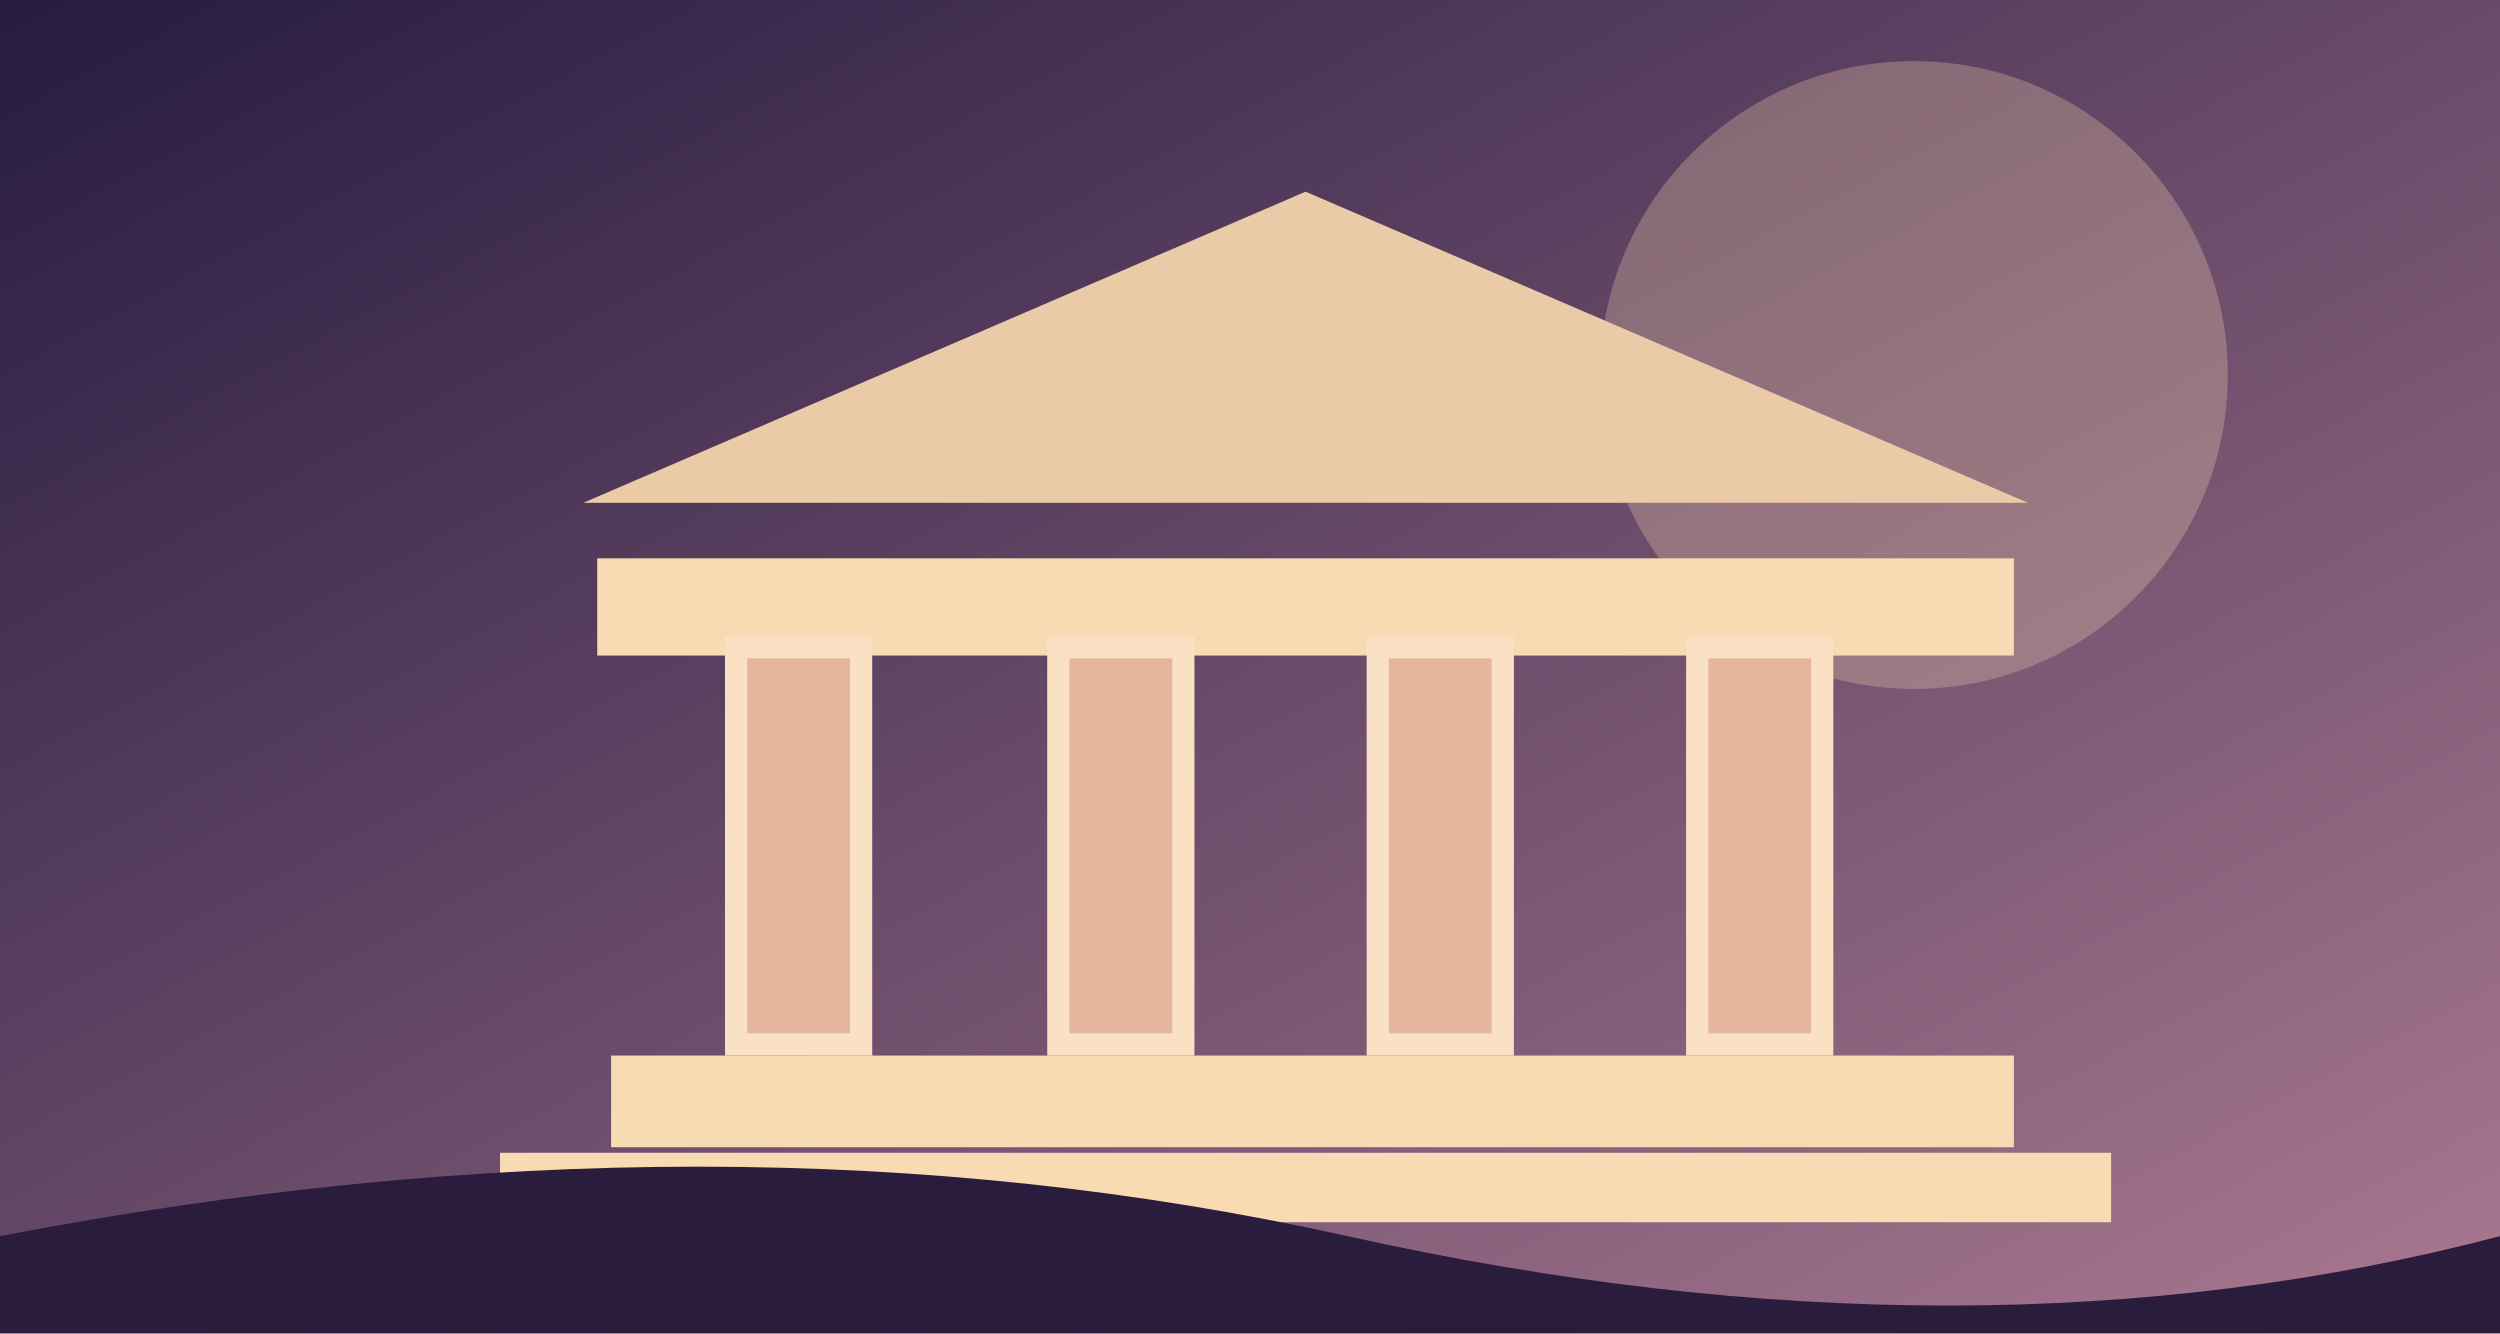
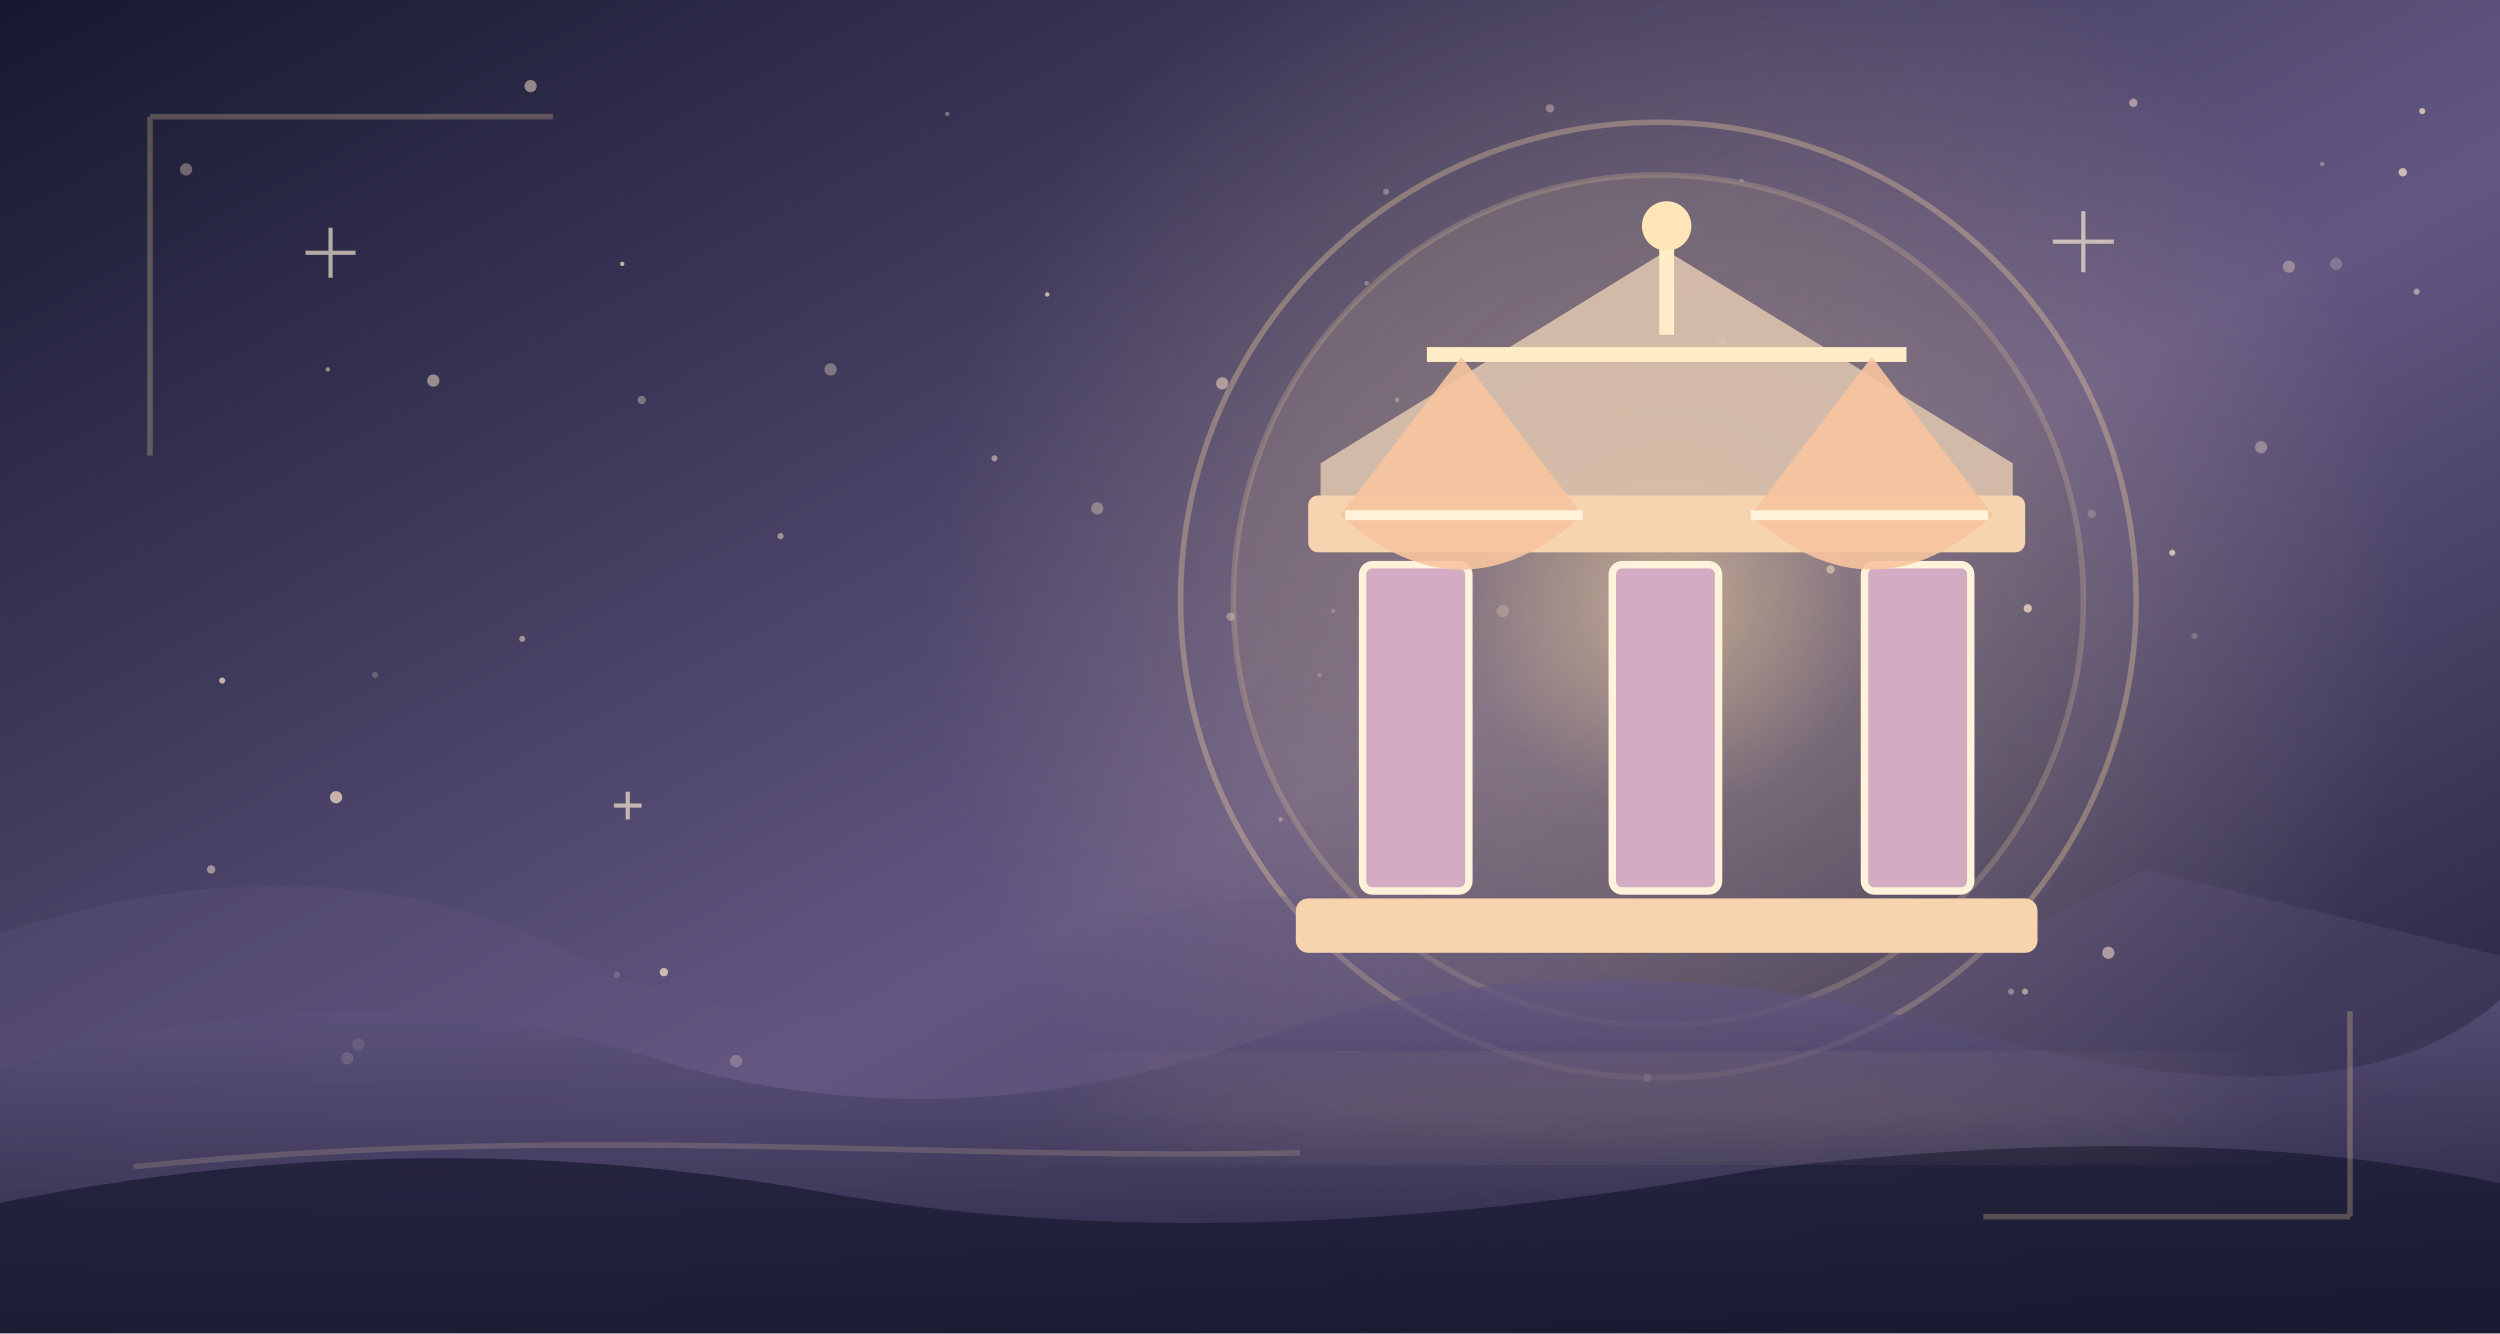
- <svg xmlns="http://www.w3.org/2000/svg" viewBox="0 0 900 480">
+ <svg xmlns="http://www.w3.org/2000/svg" viewBox="0 0 900 480" preserveAspectRatio="xMidYMid slice" role="img" aria-label="Illustrated laws learning world">
  <defs>
-     <linearGradient id="s" x2="1" y2="1">
-       <stop stop-color="#261b41" />
-       <stop offset="1" stop-color="#aa7990" />
+     <linearGradient id="sky" x1="0" y1="0" x2="1" y2="1">
+       <stop stop-color="#16182f" />
+       <stop offset=".56" stop-color="#635782" />
+       <stop offset="1" stop-color="#16182f" />
    </linearGradient>
+     <radialGradient id="glow">
+       <stop stop-color="#fad9a1" stop-opacity=".69" />
+       <stop offset=".28" stop-color="#fad9a1" stop-opacity=".23" />
+       <stop offset="1" stop-color="#fad9a1" stop-opacity="0" />
+     </radialGradient>
+     <linearGradient id="ground" x1="0" y1="0" x2="0" y2="1">
+       <stop stop-color="#635782" stop-opacity=".92" />
+       <stop offset="1" stop-color="#16182f" />
+     </linearGradient>
+     <linearGradient id="panel" x1="0" y1="0" x2="1" y2="1">
+       <stop stop-color="#fad9a1" stop-opacity=".14" />
+       <stop offset="1" stop-color="#16182f" stop-opacity=".15" />
+     </linearGradient>
+     <filter id="soft">
+       <feGaussianBlur stdDeviation="20" />
+     </filter>
  </defs>
-   <path fill="url(#s)" d="M0 0h900v480H0z" />
-   <circle cx="689" cy="135" r="113" fill="#fcd7b1" opacity=".28" />
-   <path d="m210 181 260-112 260 112z" fill="#ebcaa8" />
-   <path d="M215 201h510v35H215zM220 380h505v33H220zM180 415h580v25H180z" fill="#f8dbb2" />
-   <g fill="#e6b59d" stroke="#fbe1c3" stroke-width="8">
-     <path d="M265 233h45v143h-45zM381 233h45v143h-45zM496 233h45v143h-45zM611 233h45v143h-45z" />
+   <rect width="900" height="480" fill="url(#sky)" />
+   <circle cx="601" cy="217" r="268" fill="url(#glow)" />
+   <circle cx="597" cy="216" r="172" fill="none" stroke="#fad9a1" stroke-opacity=".32" stroke-width="2" />
+   <circle cx="597" cy="216" r="153" fill="url(#panel)" stroke="#fad9a1" stroke-opacity=".20" stroke-width="2" />
+   <g>
+     <circle cx="499" cy="69" r="1.1" fill="#ffe6cb" opacity="0.35" />
+     <circle cx="782" cy="199" r="1.1" fill="#ffe6cb" opacity="0.7" />
+     <circle cx="768" cy="37" r="1.5" fill="#ffe6cb" opacity="0.5" />
+     <circle cx="841" cy="95" r="2.2" fill="#ffe6cb" opacity="0.22" />
+     <circle cx="281" cy="193" r="1.1" fill="#ffe6cb" opacity="0.5" />
+     <circle cx="872" cy="40" r="1.1" fill="#ffe6cb" opacity="0.7" />
+     <circle cx="440" cy="138" r="2.2" fill="#ffe6cb" opacity="0.5" />
+     <circle cx="824" cy="96" r="2.2" fill="#ffe6cb" opacity="0.35" />
+     <circle cx="118" cy="133" r="0.8" fill="#ffe6cb" opacity="0.5" />
+     <circle cx="593" cy="388" r="1.5" fill="#ffe6cb" opacity="0.7" />
+     <circle cx="121" cy="287" r="2.2" fill="#ffe6cb" opacity="0.7" />
+     <circle cx="265" cy="382" r="2.2" fill="#ffe6cb" opacity="0.35" />
+     <circle cx="814" cy="161" r="2.2" fill="#ffe6cb" opacity="0.35" />
+     <circle cx="503" cy="144" r="0.8" fill="#ffe6cb" opacity="0.35" />
+     <circle cx="76" cy="313" r="1.5" fill="#ffe6cb" opacity="0.5" />
+     <circle cx="836" cy="59" r="0.8" fill="#ffe6cb" opacity="0.35" />
+     <circle cx="659" cy="205" r="1.5" fill="#ffe6cb" opacity="0.5" />
+     <circle cx="299" cy="133" r="2.2" fill="#ffe6cb" opacity="0.35" />
+     <circle cx="135" cy="243" r="1.1" fill="#ffe6cb" opacity="0.22" />
+     <circle cx="358" cy="165" r="1.1" fill="#ffe6cb" opacity="0.5" />
+     <circle cx="443" cy="222" r="1.5" fill="#ffe6cb" opacity="0.35" />
+     <circle cx="729" cy="357" r="1.1" fill="#ffe6cb" opacity="0.7" />
+     <circle cx="239" cy="350" r="1.5" fill="#ffe6cb" opacity="0.7" />
+     <circle cx="129" cy="376" r="2.2" fill="#ffe6cb" opacity="0.5" />
+     <circle cx="224" cy="95" r="0.8" fill="#ffe6cb" opacity="0.7" />
+     <circle cx="67" cy="61" r="2.2" fill="#ffe6cb" opacity="0.35" />
+     <circle cx="475" cy="243" r="0.8" fill="#ffe6cb" opacity="0.22" />
+     <circle cx="377" cy="106" r="0.8" fill="#ffe6cb" opacity="0.7" />
+     <circle cx="480" cy="220" r="0.8" fill="#ffe6cb" opacity="0.22" />
+     <circle cx="395" cy="183" r="2.2" fill="#ffe6cb" opacity="0.35" />
+     <circle cx="156" cy="137" r="2.2" fill="#ffe6cb" opacity="0.5" />
+     <circle cx="620" cy="123" r="1.5" fill="#ffe6cb" opacity="0.5" />
+     <circle cx="627" cy="65" r="0.8" fill="#ffe6cb" opacity="0.22" />
+     <circle cx="865" cy="62" r="1.5" fill="#ffe6cb" opacity="0.7" />
+     <circle cx="191" cy="31" r="2.2" fill="#ffe6cb" opacity="0.5" />
+     <circle cx="125" cy="381" r="2.2" fill="#ffe6cb" opacity="0.7" />
+     <circle cx="870" cy="105" r="1.1" fill="#ffe6cb" opacity="0.5" />
+     <circle cx="730" cy="219" r="1.5" fill="#ffe6cb" opacity="0.7" />
+     <circle cx="541" cy="220" r="2.2" fill="#ffe6cb" opacity="0.22" />
+     <circle cx="222" cy="351" r="1.1" fill="#ffe6cb" opacity="0.22" />
+     <circle cx="759" cy="343" r="2.2" fill="#ffe6cb" opacity="0.7" />
+     <circle cx="753" cy="185" r="1.5" fill="#ffe6cb" opacity="0.22" />
+     <circle cx="80" cy="245" r="1.1" fill="#ffe6cb" opacity="0.7" />
+     <circle cx="461" cy="295" r="0.8" fill="#ffe6cb" opacity="0.35" />
+     <circle cx="558" cy="39" r="1.5" fill="#ffe6cb" opacity="0.35" />
+     <circle cx="341" cy="41" r="0.8" fill="#ffe6cb" opacity="0.35" />
+     <circle cx="231" cy="144" r="1.5" fill="#ffe6cb" opacity="0.35" />
+     <circle cx="492" cy="102" r="0.8" fill="#ffe6cb" opacity="0.35" />
+     <circle cx="188" cy="230" r="1.1" fill="#ffe6cb" opacity="0.5" />
+     <circle cx="724" cy="357" r="1.1" fill="#ffe6cb" opacity="0.5" />
+     <circle cx="790" cy="229" r="1.1" fill="#ffe6cb" opacity="0.22" />
+     <path d="M119 82v18m-9 -9h18" stroke="#fff1d5" stroke-width="1.5" opacity=".65" />
+     <path d="M750 76v22m-11 -11h22" stroke="#fff1d5" stroke-width="1.5" opacity=".65" />
+     <path d="M226 285v10m-5 -5h10" stroke="#fff1d5" stroke-width="1.5" opacity=".65" />
  </g>
-   <path d="M0 445q260-50 485 0t415 0v35H0z" fill="#2a1c3c" />
+   <path d="M0 336Q118 298 207 344T414 329Q505 310 571 347T772 313L900 344v136H0z" fill="#635782" opacity=".28" />
+   <path d="M0 385Q126 346 232 380T453 374Q568 333 706 371T900 360v120H0z" fill="url(#ground)" opacity=".75" />
+   <path d="M0 433Q150 403 295 429T633 421Q791 402 900 426v54H0z" fill="#16182f" opacity=".68" />
+   <ellipse cx="599" cy="399" rx="210" ry="17" fill="#fad9a1" opacity=".19" filter="url(#soft)" />
+   <g transform="translate(600 246) scale(.89)">
+     <path d="M-155 118h310M-128 99h256M-140-89l140-86 140 86v16h-280z" fill="#dcc2ad" opacity=".9" />
+     <rect x="-145" y="-76" width="290" height="23" rx="4" fill="#f5d4af" />
+     <g fill="#d3abc3" stroke="#fff2db" stroke-width="3">
+       <rect x="-123" y="-48" width="43" height="132" rx="4" />
+       <rect x="-22" y="-48" width="43" height="132" rx="4" />
+       <rect x="80" y="-48" width="43" height="132" rx="4" />
+     </g>
+     <rect x="-150" y="87" width="300" height="22" rx="5" fill="#f8d4ae" />
+     <path d="M0-183v42m-97 8h194" stroke="#ffedc7" stroke-width="6" />
+     <circle cy="-185" r="10" fill="#ffe5b7" />
+     <path d="M-83-132l-49 64q49 44 98 0zM83-132L34-68q49 44 98 0z" fill="#f7c49f" opacity=".9" />
+     <path d="M-130-68h96M34-68h96" stroke="#fff2da" stroke-width="4" />
+   </g>
+   <path d="M54 42h145M54 42v122M846 438H714M846 438v-74" fill="none" stroke="#fad9a1" opacity=".26" stroke-width="2" />
+   <path d="M48 420C209 404 332 418 468 415" fill="none" stroke="#fad9a1" opacity=".17" stroke-width="2" />
</svg>
